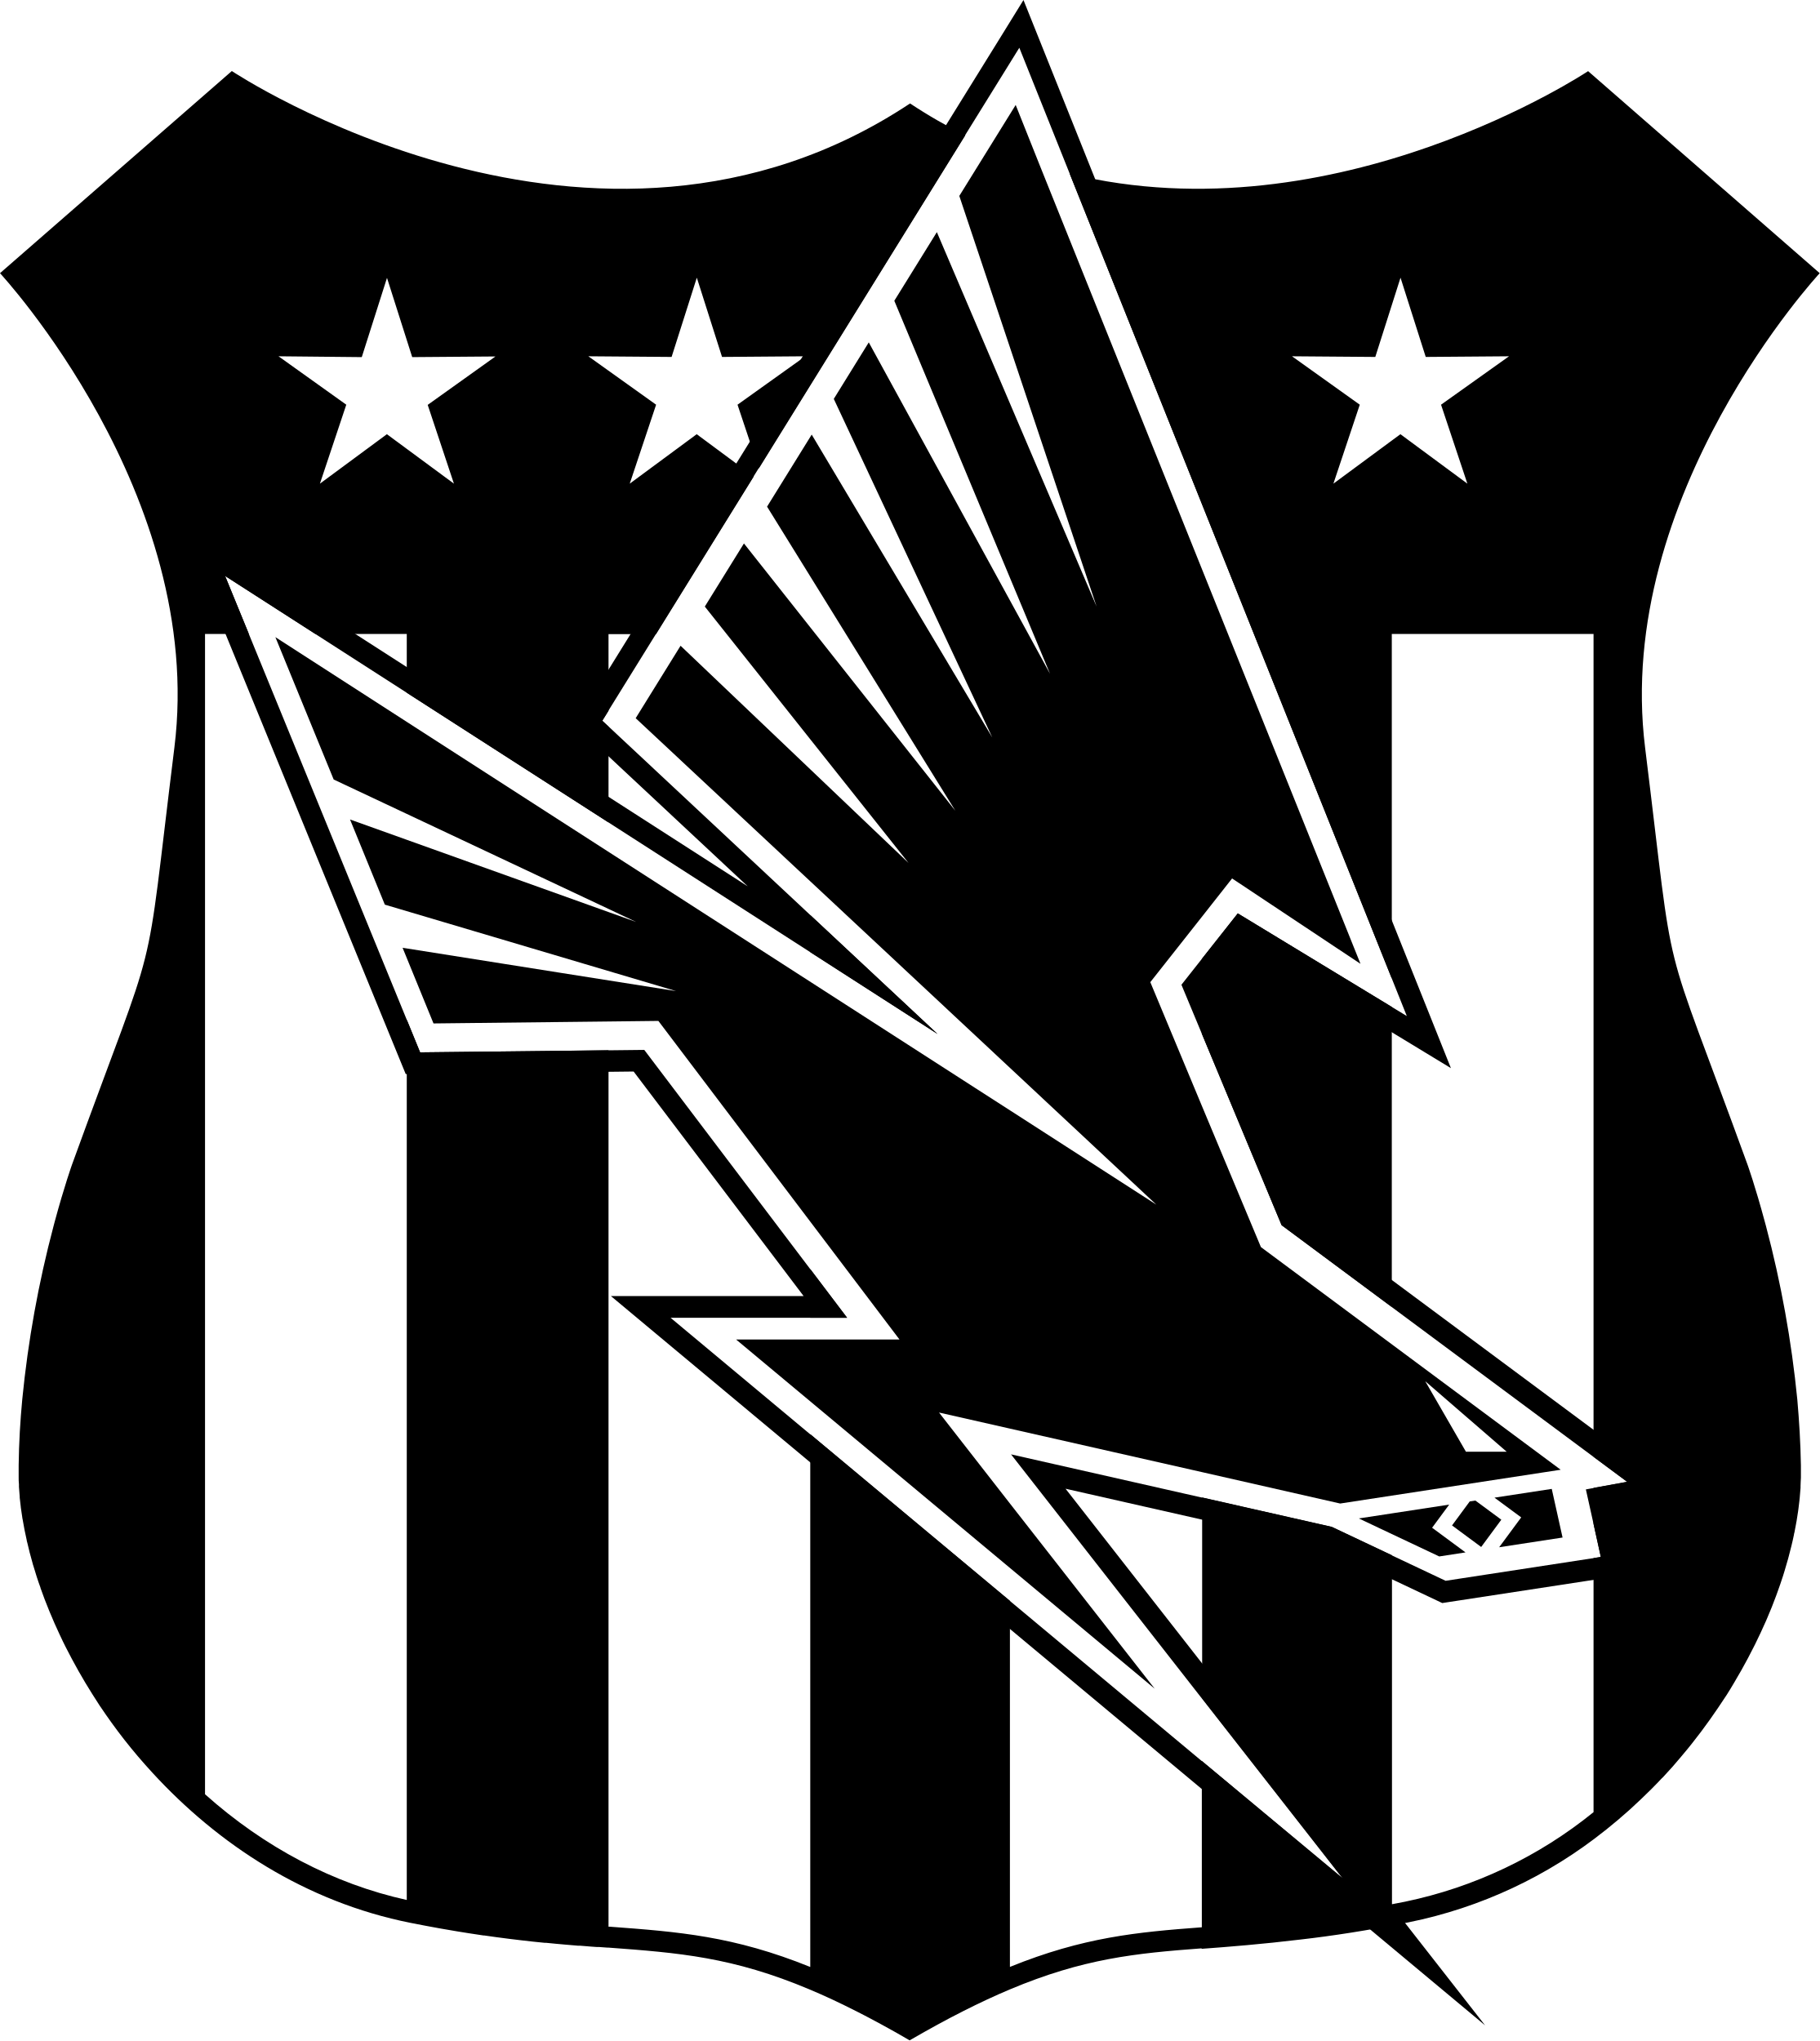
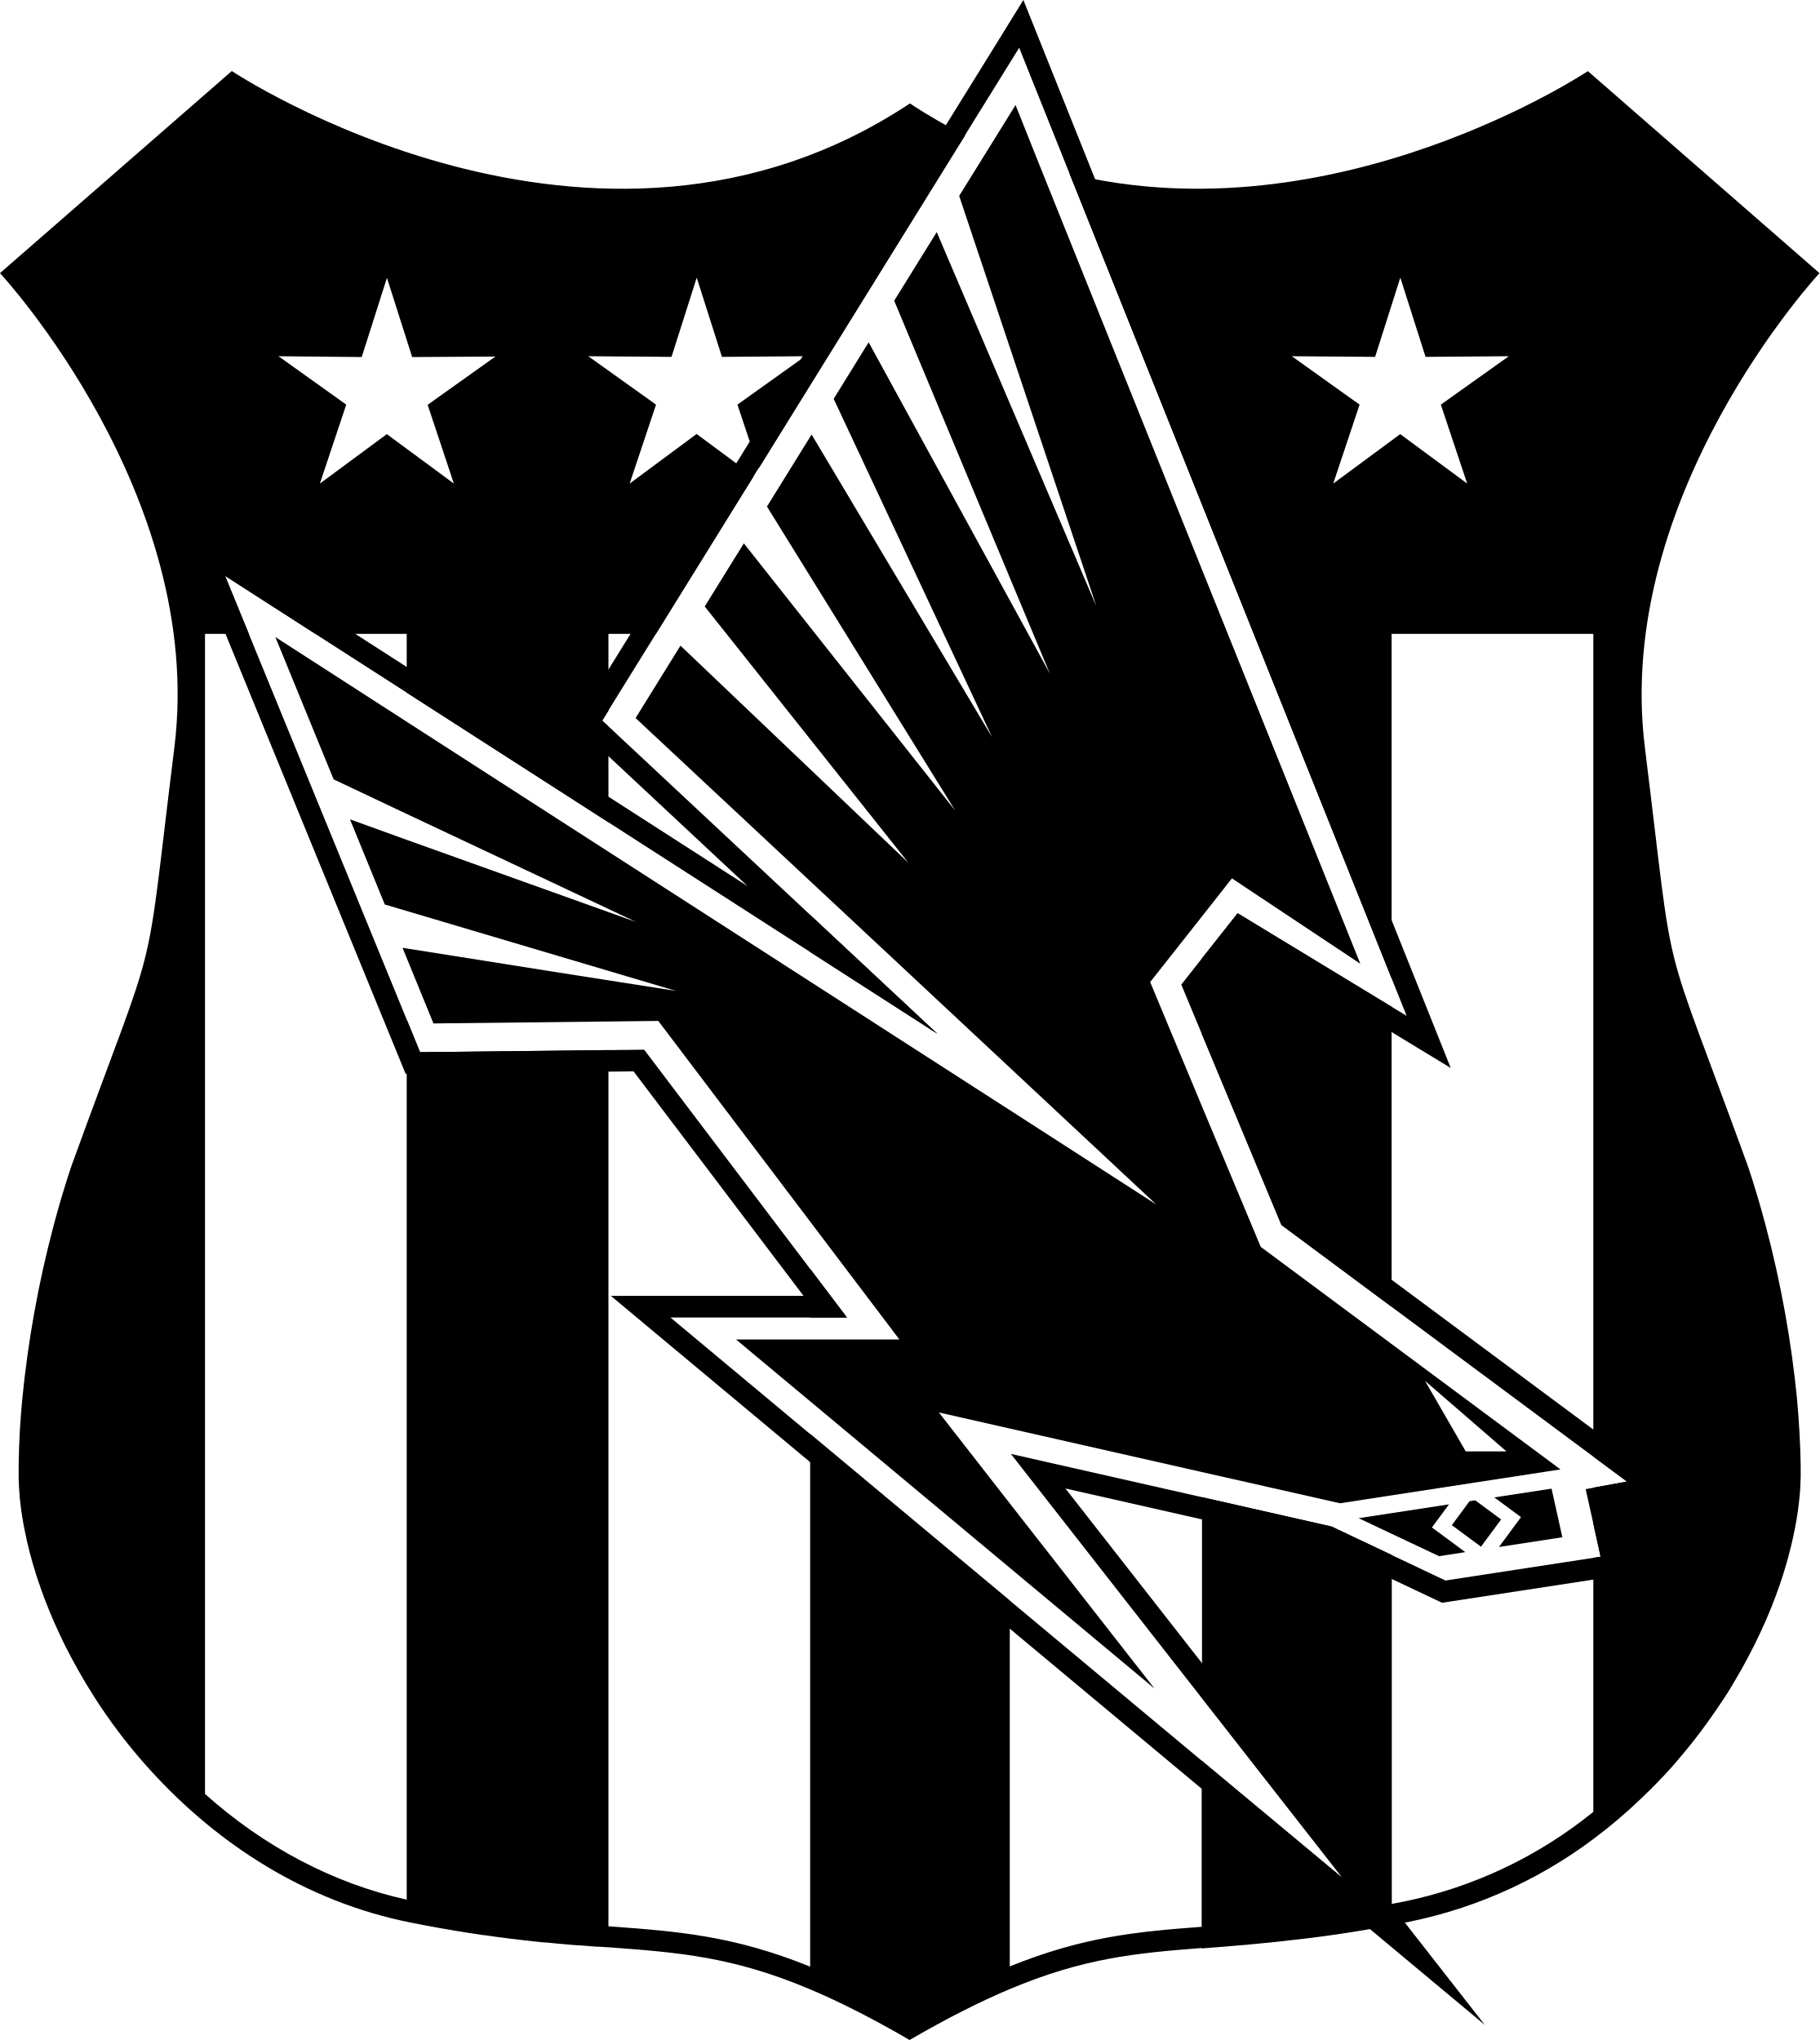
- <svg xmlns="http://www.w3.org/2000/svg" viewBox="0 0 505.11 566.61">
-   <g>
-     <polygon points="224.91 365.83 235.14 365.83 224.91 352.31 224.91 365.83" />
-     <polygon points="224.91 264.33 260.24 287.05 224.91 254.04 224.91 264.33" />
-     <path d="M461.51 505.34q1.41-1.51 2.79-3.06l0 0c.86-1 1.72-2 2.56-3 .08-.11.17-.21.26-.32 1.71-2 3.35-4.1 4.93-6.19l.3-.4c1.56-2.09 3.07-4.2 4.51-6.34l.26-.39c.67-1 1.32-2 2-3l.16-.24c.69-1.09 1.36-2.18 2-3.28.06-.09.11-.18.16-.27.6-1 1.17-2 1.74-3l.27-.47c1.21-2.15 2.35-4.3 3.43-6.47l.3-.59c1.06-2.14 2.06-4.29 3-6.43l.27-.62c.4-.94.79-1.87 1.17-2.81l.18-.43c.42-1.06.83-2.12 1.22-3.18.07-.18.13-.37.2-.55.33-.9.64-1.79.95-2.68l.22-.66c.35-1 .69-2.08 1-3.11l.09-.32c.28-.93.55-1.86.81-2.78l.2-.74c.27-1 .53-2 .77-3v0c.25-1 .47-2 .68-3 0-.26.1-.5.16-.75.17-.84.32-1.67.47-2.5 0-.17.07-.35.1-.52.16-1 .31-1.93.45-2.89l.09-.68c.1-.77.2-1.54.28-2.31 0-.23.05-.46.07-.69.09-.94.17-1.86.23-2.78l0-.47c0-.78.08-1.56.1-2.33 0-.24 0-.48 0-.73 0-.9 0-1.8 0-2.68-.1-6.23-.48-12.36-1-18.3a304 304 0 0 0-8.68-48.09l-.33-1.21c-2.66-9.92-4.81-15.9-4.81-15.9h0c-24.85-68.39-19.73-45.6-28.43-115.78S505.11 87.7 505.11 87.7L440.82 31.61s-69.9 46.58-143.89 28.48l89.4 223.42V187.86h56V416.29l9.34 6.93-9.34 1.7v10l2 9.17-2 .32v70.53A122.67 122.67 0 0 1 390 539.8l-3.62.7V443.62l-16.69-7.89-36-8.16v55.72l39.17 50.11L333.6 500.72V546.9c-18 1.35-32.88 2.73-53.27 11V456.27L224.91 410V557.92c-21.3-8.62-36.61-9.77-55.63-11.18l-.37 0V303.43l-52.29.58-3.71-9.08V539.32c-20.31-4.48-39.54-14.63-56-29.35V187.86H69.08l-6.6-16.11 25.07 16.11h25.36v16.31l56 36v-26.6L167.17 212l1.74-2.8v-21.3H182.1l27.12-43.77L193.39 132.4 174.8 146.13l7.32-21.92-18.81-13.44 23.11.18 7-22 7 22 23.11-.18-18.81 13.44 5.91 17.7 57.31-92.48a143.61 143.61 0 0 1-15.33-8.85c-87.6 58.14-188.26-9-188.26-9L0 87.7s57.12 61.48 48.41 131.66S44.82 266.75 20 335.14h0s-2.15 6-4.82 15.9c-.1.4-.21.8-.32 1.21a302.9 302.9 0 0 0-8.68 48.09c-.56 5.94-.93 12.07-1 18.3 0 .84 0 1.69 0 2.55 0 .25 0 .5 0 .75 0 .66 0 1.32.08 2 0 .24 0 .47 0 .72.06.88.12 1.76.21 2.66l0 .3c.08.81.18 1.61.28 2.42 0 .27.07.53.1.8.1.71.21 1.44.32 2.17 0 .21.07.43.11.64q.22 1.41.51 2.82l.09.44c.16.81.33 1.62.52 2.44 0 .26.11.51.17.76.19.82.39 1.64.6 2.47 0 .14.08.29.11.44.26 1 .54 2 .82 3 0 .15.1.31.14.47.25.84.51 1.69.78 2.54l.21.67c.32 1 .64 1.92 1 2.89l0 .08q.56 1.56 1.14 3.12c.06.14.12.29.17.43.35.9.7 1.8 1.07 2.7l.21.51c.86 2.09 1.78 4.17 2.76 6.26.06.12.11.24.17.35.45 1 .92 1.93 1.4 2.9l.15.29q1.61 3.19 3.4 6.36l.14.25c.59 1 1.19 2.07 1.8 3.1l0 0c1.28 2.14 2.63 4.27 4 6.38l.11.16c2.12 3.16 4.37 6.29 6.76 9.35l.06.07c2.41 3.09 5 6.11 7.65 9h0C60.51 523.85 84.8 539.87 114 545.68c1.33.27 2.64.52 3.92.76l1.07.2 3 .55.86.15c1.22.22 2.43.42 3.61.62l.77.13 2.81.45 1 .15 3.14.48.23 0 3.26.46.92.12 2.45.32.79.1 3 .36.63.07 2.38.27.87.09 2.46.25.41 0 2.75.27.78.07 2 .18.74.06 2.55.22.58 0 2 .16.8.07 1.94.14.62 0 2.19.16.32 0h0c19.52 1.45 34.48 2.58 56 11.67h0q3 1.26 6.17 2.74l.17.08q3.12 1.46 6.43 3.14l.38.19 2.92 1.51.51.27c1.09.57 2.2 1.17 3.32 1.78l.47.26 2.91 1.61.89.5c1.14.65 2.3 1.3 3.47 2 1.19-.69 2.35-1.35 3.5-2l.88-.5c1-.57 2-1.12 3-1.66l.38-.21 3.37-1.81.46-.24 3.07-1.58.23-.12c4.58-2.32 8.85-4.3 12.89-6h0c20.48-8.63 35-10.05 53.27-11.42v.13c7.67-.57 16.95-1.31 27.47-2.58 8.74-1 18.59-2.5 30.05-4.79A127.76 127.76 0 0 0 445.56 520l.35-.27q3.21-2.57 6.26-5.3l.33-.3c2-1.83 4-3.71 5.93-5.64l.23-.24c.92-.92 1.82-1.86 2.7-2.8Zm-54.2-359.21L388.72 132.4l-18.6 13.73 7.32-21.92-18.81-13.44 23.12.18 7-22 7 22 23.12-.18L400 124.21ZM100.42 111l7-22 7 22 23.11-.18-18.81 13.44L126 146.13 107.39 132.4 88.8 146.13l7.32-21.92L77.31 110.77Z" transform="translate(0 -11.86)" />
-     <polygon points="333.6 266.21 333.6 286.97 355.74 340.11 386.33 362.83 386.33 279.54 343.58 253.57 333.6 266.21" />
-     <polygon points="386.33 420.14 377.18 421.54 386.33 425.87 399.5 432.09 406.79 430.97 397.52 424.12 402.26 417.7 386.33 420.14" />
-     <path d="M304.39 180.25 260.05 76.3 248.24 95.36l43.22 103.55-6-11-44.31-81-9.71 15.69 44 94-50.13-84.09-12.39 20 52.27 84.44L206.5 162.73l-10.86 17.52 56.55 71.18-27.28-26-36-34.3-12.46 20.11 48.48 45.3 14.72 13.75 81.33 76-40.63-26.18-9.64-6.2L154.4 239l-41.49-26.74L76.44 188.74l16.18 39.52 20.29 9.55 56 26.38 7.68 3.62-7.68-2.75-56-20.06-15.75-5.64L106.82 263l80.84 24-32.81-5.19-41.94-6.65-1.16-.18 8.58 21 48.58-.54 13.84-.16L224.91 351l24.77 32.73H204.33l116.19 96.94-40.19-51.42L260.65 404l19.68 4.46 53.27 12.07L372 429.26l61.21-9.38L350 358.07 333.6 318.84h0l-14.3-34.32 14.3-18.12h0L342 255.73l-.45-.3 36.09 24-89-221.6L281.93 41 266.28 66.25ZM418.22 414.88H406.91l-11.3-19.58Z" transform="translate(0 -11.86)" />
-     <polygon points="416.73 421.89 409.54 416.58 407.96 416.82 403.05 423.48 411.14 429.46 416.73 421.89" />
-     <polygon points="406.79 430.97 406.79 430.97 406.79 430.97 406.79 430.97" />
-     <polygon points="430.73 413.34 414.83 415.77 422.25 421.25 416.13 429.54 433.73 426.84 430.73 413.34" />
-   </g>
-   <g>
-     <path d="M282.94 25.12 390.5 293.93l-46.92-28.5-15.64 19.81L355.74 352l95.93 71.25-11.47 2.09 4.17 18.76-43.1 6.61-31.63-14.95-89-20.15 92.1 117.82L186.13 377.69h49l-56.3-74.37-62.22.69L62.48 171.75 260.24 298.91l-93.07-87L282.94 25.12m1.16-13.26L277.84 22 162.07 208.8 159.48 213l3.59 3.36 44.48 41.56L65.73 166.7l-16-10.29L56.93 174l54.14 132.26 1.55 3.78 4.07-.05 59.19-.66 47.19 62.34H169.58l12.71 10.61L368.93 538l43.29 36.12L377.5 529.7 295.77 425.15l71.9 16.29 31 14.66 1.66.79 1.81-.28 43.1-6.6 6.33-1-1.39-6.26-2.81-12.68 5.33-1 13.6-2.47-11.1-8.25-94.6-70.26-25.81-61.95L345 273.32l42.38 25.74 15.36 9.33-6.67-16.69L288.51 22.89l-4.41-11Z" transform="translate(0 -11.86)" />
-   </g>
+ <svg xmlns="http://www.w3.org/2000/svg" viewBox="0 0 505.11 566.43">
+   <polygon points="224.91 365.83 235.14 365.83 224.91 352.31 224.91 365.83" />
+   <polygon points="224.91 264.33 260.24 287.05 224.91 254.04 224.91 264.33" />
+   <path d="M461.51 493.48q1.41-1.51 2.79-3.06h0c.86-1 1.72-2 2.56-3 .08-.11.17-.21.26-.32 1.71-2 3.35-4.1 4.93-6.19l.3-.4c1.56-2.09 3.07-4.2 4.51-6.34l.26-.39c.67-1 1.32-2 2-3l.16-.24c.69-1.09 1.36-2.18 2-3.28.06-.09.11-.18.16-.27.6-1 1.17-2 1.74-3l.27-.47c1.21-2.15 2.35-4.3 3.43-6.47l.3-.59c1.06-2.14 2.06-4.29 3-6.43l.27-.62c.4-.94.79-1.87 1.17-2.81l.18-.43c.42-1.06.83-2.12 1.22-3.18.07-.18.13-.37.2-.55.33-.9.64-1.79.95-2.68l.22-.66c.35-1 .69-2.08 1-3.11l.09-.32c.28-.93.55-1.86.81-2.78l.2-.74c.27-1 .53-2 .77-3h0c.25-1 .47-2 .68-3a3.24 3.24 0 0 1 .16-.75c.17-.84.32-1.67.47-2.5a3.18 3.18 0 0 1 .1-.52c.16-1 .31-1.93.45-2.89l.09-.68c.1-.77.2-1.54.28-2.31 0-.23.05-.46.07-.69.09-.94.17-1.86.23-2.78v-.47c0-.78.08-1.56.1-2.33v-3.41c-.1-6.23-.48-12.36-1-18.3a304 304 0 0 0-8.68-48.09l-.33-1.21c-2.66-9.92-4.81-15.9-4.81-15.9h0c-24.85-68.39-19.73-45.6-28.43-115.78s48.47-131.7 48.47-131.7L440.82 19.75s-69.9 46.58-143.89 28.48l89.4 223.42V176h56V404.43l9.34 6.93-9.34 1.7v10l2 9.17-2 .32v70.53A122.63 122.63 0 0 1 390 527.94l-3.62.7V431.76l-16.69-7.89-36-8.16v55.72l39.17 50.11L333.6 488.86V535c-18 1.35-32.88 2.73-53.27 11V444.41l-55.42-46.27V546.06c-21.3-8.62-36.61-9.77-55.63-11.18h-.37V291.57l-52.29.58-3.71-9.08V527.46c-20.31-4.48-39.54-14.63-56-29.35V176H69.08l-6.6-16.11L87.55 176h25.36v16.31l56 36v-26.6l-1.74-1.57 1.74-2.8V176H182.1l27.12-43.77-15.83-11.73L174.8 134.27l7.32-21.92L163.31 98.91l23.11.18 7-22 7 22 23.11-.18-18.81 13.44 5.91 17.7 57.31-92.48a143.09 143.09 0 0 1-15.33-8.85c-87.6 58.14-188.26-9-188.26-9L0 75.84S57.12 137.32 48.41 207.5 44.82 254.89 20 323.28h0s-2.15 6-4.82 15.9c-.1.4-.21.8-.32 1.21a302.89 302.89 0 0 0-8.68 48.09c-.56 5.94-.93 12.07-1 18.3v3.3a16.89 16.89 0 0 0 .08 2v.72c.06.88.12 1.76.21 2.66v.3c.08.81.18 1.61.28 2.42a7.28 7.28 0 0 0 .1.8c.1.71.21 1.44.32 2.17a3.57 3.57 0 0 0 .11.64q.22 1.41.51 2.82l.09.44c.16.81.33 1.62.52 2.44a3.34 3.34 0 0 0 .17.76c.19.82.39 1.64.6 2.47a2.57 2.57 0 0 0 .11.44c.26 1 .54 2 .82 3a2.26 2.26 0 0 0 .14.47c.25.84.51 1.69.78 2.54l.21.67c.32 1 .64 1.92 1 2.89v.08q.55 1.56 1.14 3.12c.06.14.12.29.17.43.35.9.7 1.8 1.07 2.7l.21.51c.86 2.09 1.78 4.17 2.76 6.26.06.12.11.24.17.35.45 1 .92 1.93 1.4 2.9l.15.29c1.07 2.13 2.21 4.25 3.4 6.36l.14.25c.59 1 1.19 2.07 1.8 3.1h0c1.28 2.14 2.63 4.27 4 6.38l.11.16c2.12 3.16 4.37 6.29 6.76 9.35l.06.07c2.41 3.09 5 6.11 7.65 9h0C60.51 512 84.8 528 114 533.82c1.33.27 2.64.52 3.92.76l1.07.2 3 .55.86.15c1.22.22 2.43.42 3.61.62l.77.13 2.81.45 1 .15 3.14.48h.23l3.26.46.92.12 2.45.32.79.1 3 .36.63.07 2.38.27.87.09 2.46.25h.41l2.75.27.78.07 2 .18.74.06 2.55.22H161l2 .16.8.07 1.94.14h.62l2.19.16h.32c19.52 1.45 34.48 2.58 56 11.67h0q3 1.26 6.17 2.74l.17.08q3.12 1.46 6.43 3.14l.38.19 2.92 1.51.51.27c1.09.57 2.2 1.17 3.32 1.78l.47.26 2.91 1.61.89.5c1.14.65 2.3 1.3 3.47 2l3.5-2 .88-.5c1-.57 2-1.12 3-1.66l.38-.21 3.37-1.81.46-.24 3.07-1.58.23-.12c4.58-2.32 8.85-4.3 12.89-6h0c20.48-8.63 35-10 53.27-11.42V541c7.67-.57 16.95-1.31 27.47-2.58 8.74-1 18.59-2.5 30.05-4.79a127.75 127.75 0 0 0 54.5-25.51l.35-.27q3.21-2.56 6.26-5.3l.33-.3c2-1.83 4-3.71 5.93-5.64l.23-.24c.92-.92 1.82-1.86 2.7-2.8Zm-54.2-359.21-18.59-13.73-18.6 13.73 7.32-21.92L358.63 98.91l23.12.18 7-22 7 22 23.12-.18L400 112.35ZM100.42 99.14l7-22 7 22L137.53 99 118.72 112.4 126 134.27l-18.61-13.73L88.8 134.27l7.32-21.92L77.31 98.91Z" />
+   <polygon points="333.6 266.21 333.6 286.97 355.74 340.11 386.33 362.83 386.33 279.54 343.58 253.57 333.6 266.21" />
+   <polygon points="386.33 420.14 377.18 421.54 386.33 425.87 399.5 432.09 406.79 430.97 397.52 424.12 402.26 417.7 386.33 420.14" />
+   <path d="M304.39 168.39 260.05 64.44 248.24 83.5l43.22 103.55-6-11-44.31-81-9.71 15.69 44 94-50.13-84.09-12.39 20 52.27 84.44L206.5 150.87l-10.86 17.52 56.55 71.18-27.28-26-36-34.3-12.46 20.11 48.48 45.3 14.72 13.75 81.33 76-40.63-26.18-9.64-6.2L154.4 227.14 112.91 200.4 76.44 176.88 92.62 216.4 112.91 226l56 26.38 7.68 3.62-7.68-2.75-56-20.06L97.16 227.5l9.66 23.64 80.84 24L154.85 270l-41.94-6.65-1.16-.18 8.58 21 48.58-.54 13.84-.16 42.16 55.72 24.77 32.73H204.33l116.19 96.94-40.19-51.42-19.68-25.25 19.68 4.46 53.27 12.07L372 417.4 433.21 408 350 346.21 333.6 307h0l-14.3-34.32 14.3-18.12h0l8.4-10.67-.45-.3 36.09 24L288.64 46l-6.71-16.83L266.28 54.39ZM418.22 403H406.91l-11.3-19.58Z" />
+   <polygon points="416.73 421.89 409.54 416.58 407.96 416.82 403.05 423.48 411.14 429.46 416.73 421.89" />
+   <polygon points="406.79 430.97 406.79 430.97 406.79 430.97 406.79 430.97" />
+   <polygon points="430.73 413.34 414.83 415.77 422.25 421.25 416.13 429.54 433.73 426.84 430.73 413.34" />
+   <path d="M282.94 13.26 390.5 282.07l-46.92-28.5-15.64 19.81 27.8 66.76 95.93 71.25-11.47 2.09 4.17 18.76-43.1 6.61-31.63-15-89-20.15 92.1 117.82L186.13 365.83h49l-56.3-74.37-62.22.69L62.48 159.89 260.24 287.05l-93.07-87L282.94 13.26M284.1 0l-6.26 10.14L162.07 196.94l-2.59 4.2 3.59 3.36 44.48 41.56L65.73 154.84l-16-10.29 7.2 17.59L111.07 294.4l1.55 3.78 4.07-.05 59.19-.66 47.19 62.34H169.58l12.71 10.61L368.93 526.14l43.29 36.12L377.5 517.84 295.77 413.29l71.9 16.29 31 14.66 1.66.79 1.81-.28 43.1-6.6 6.33-1-1.39-6.26-2.81-12.68 5.33-1 13.6-2.47-11.1-8.25-94.6-70.26-25.81-62L345 261.46l42.38 25.74 15.36 9.33-6.67-16.69L288.51 11 284.1 0Z" />
</svg>
